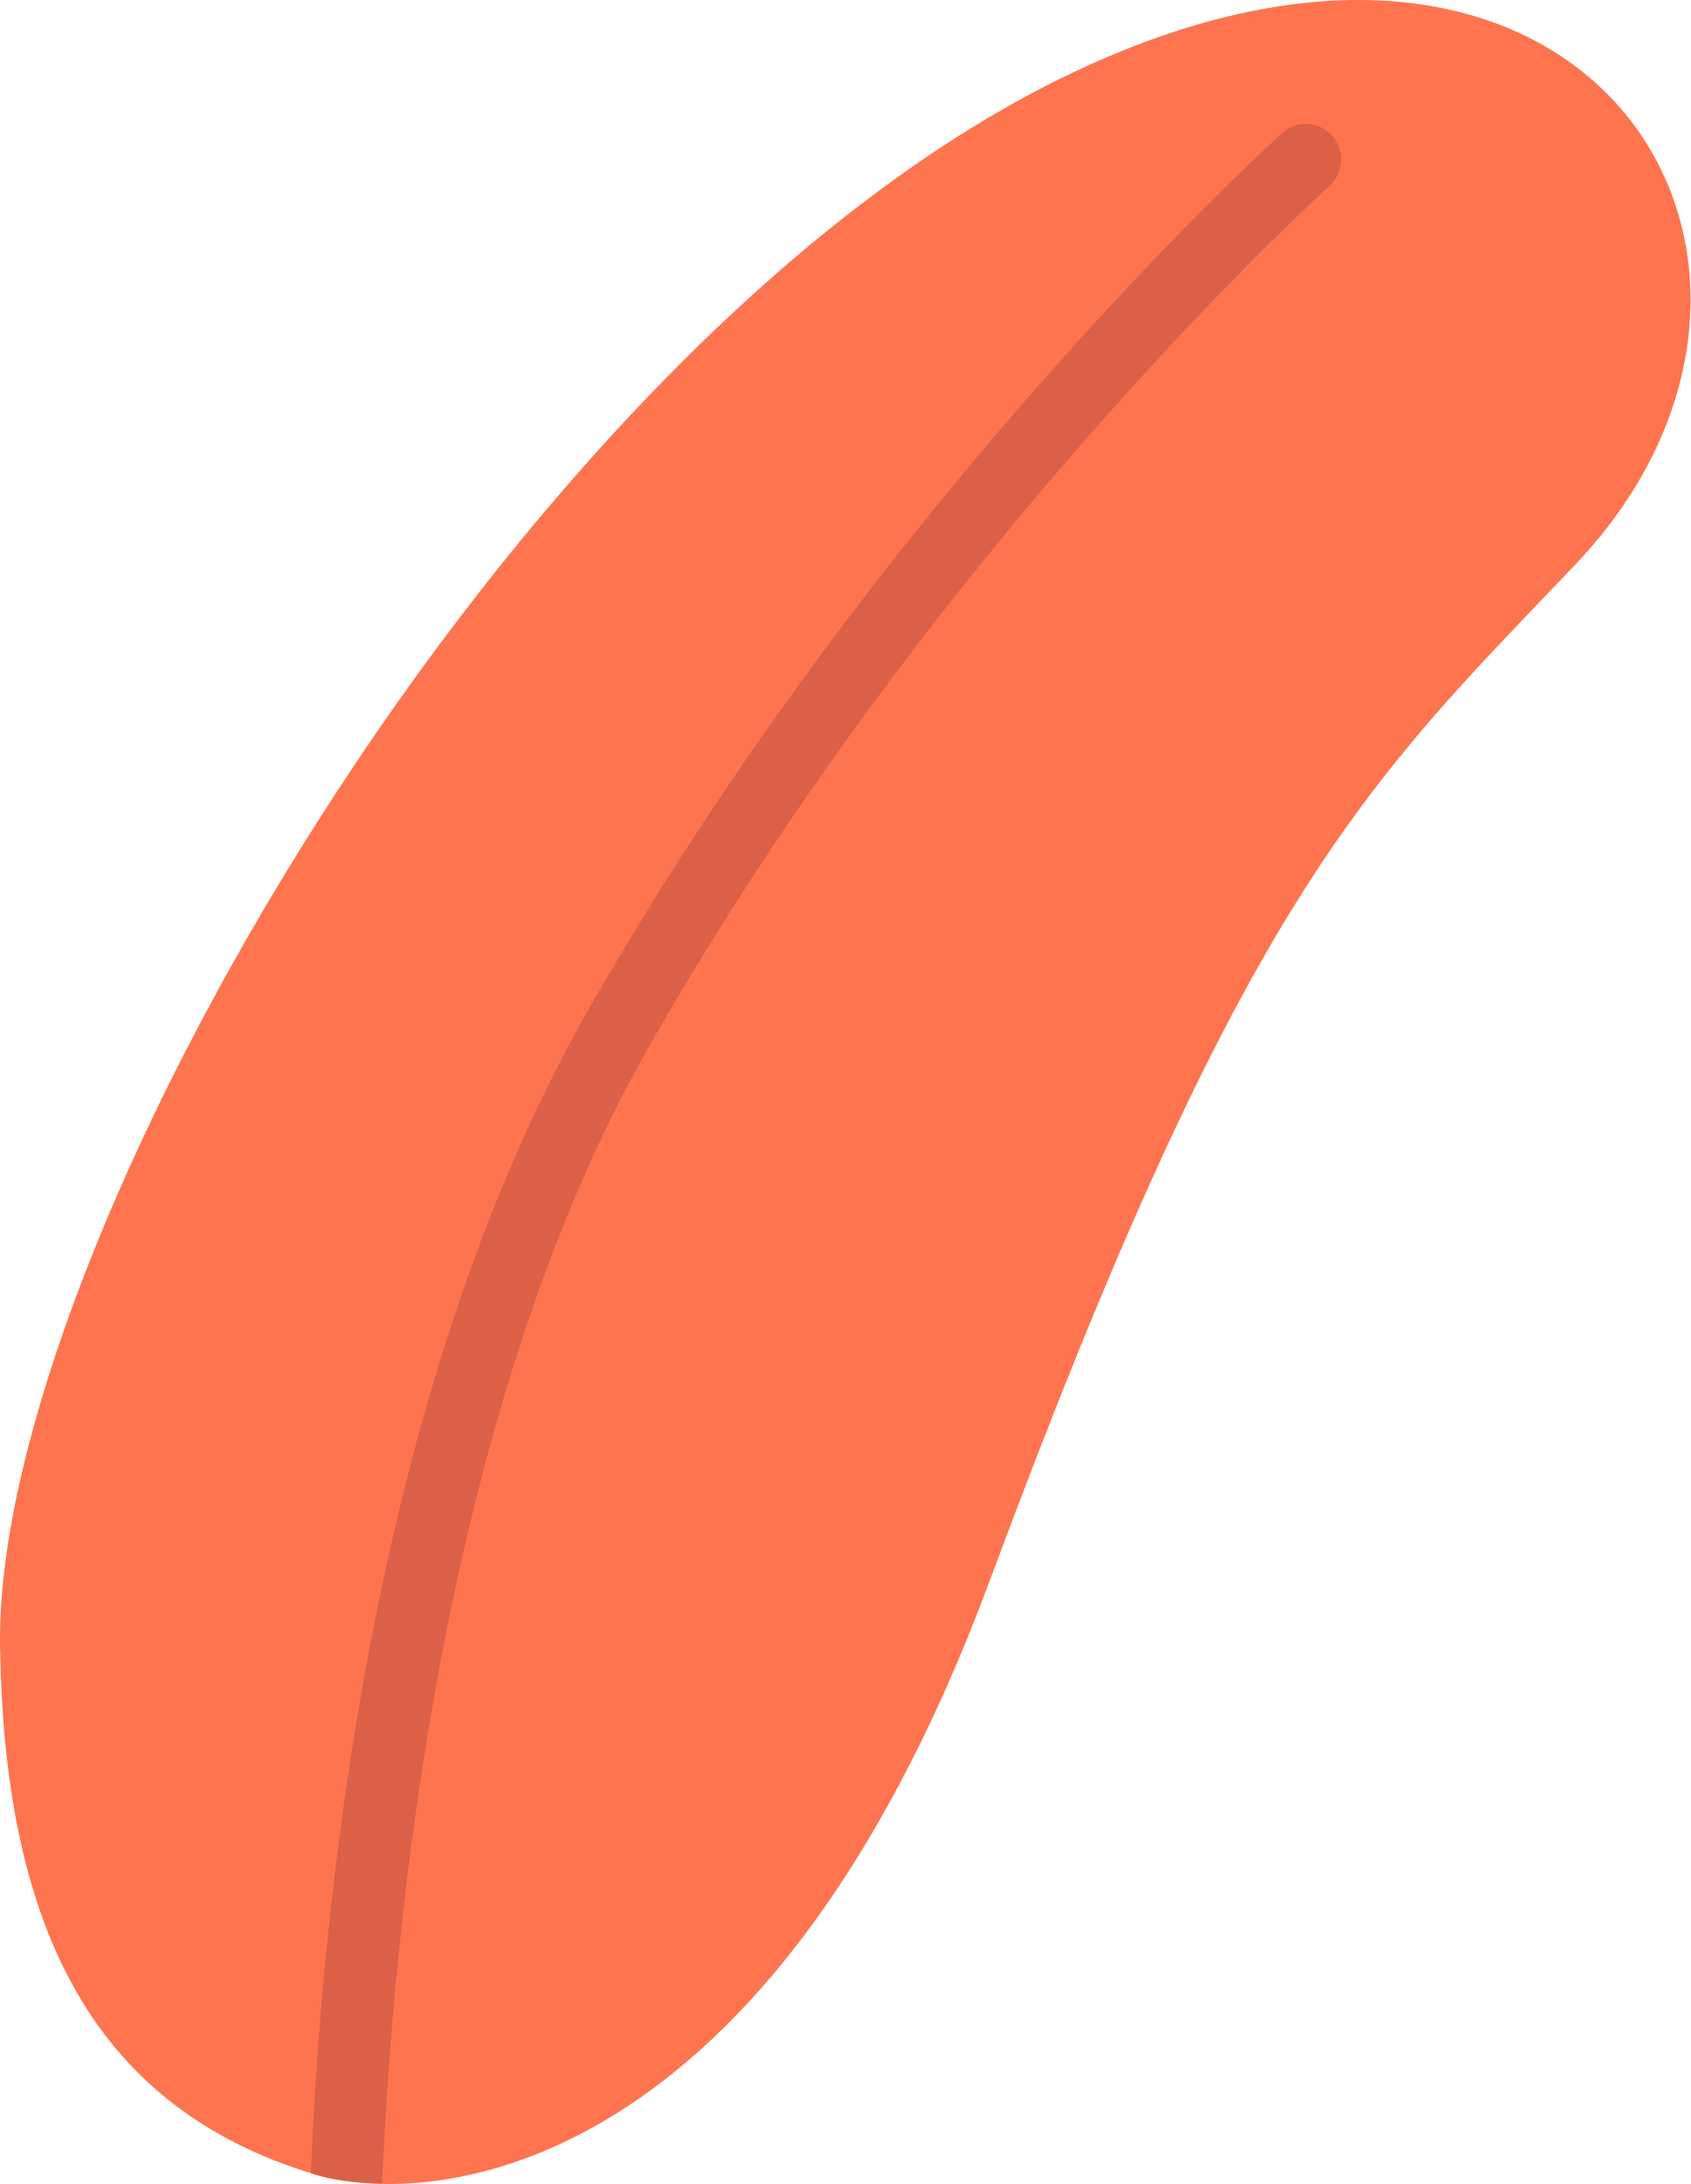
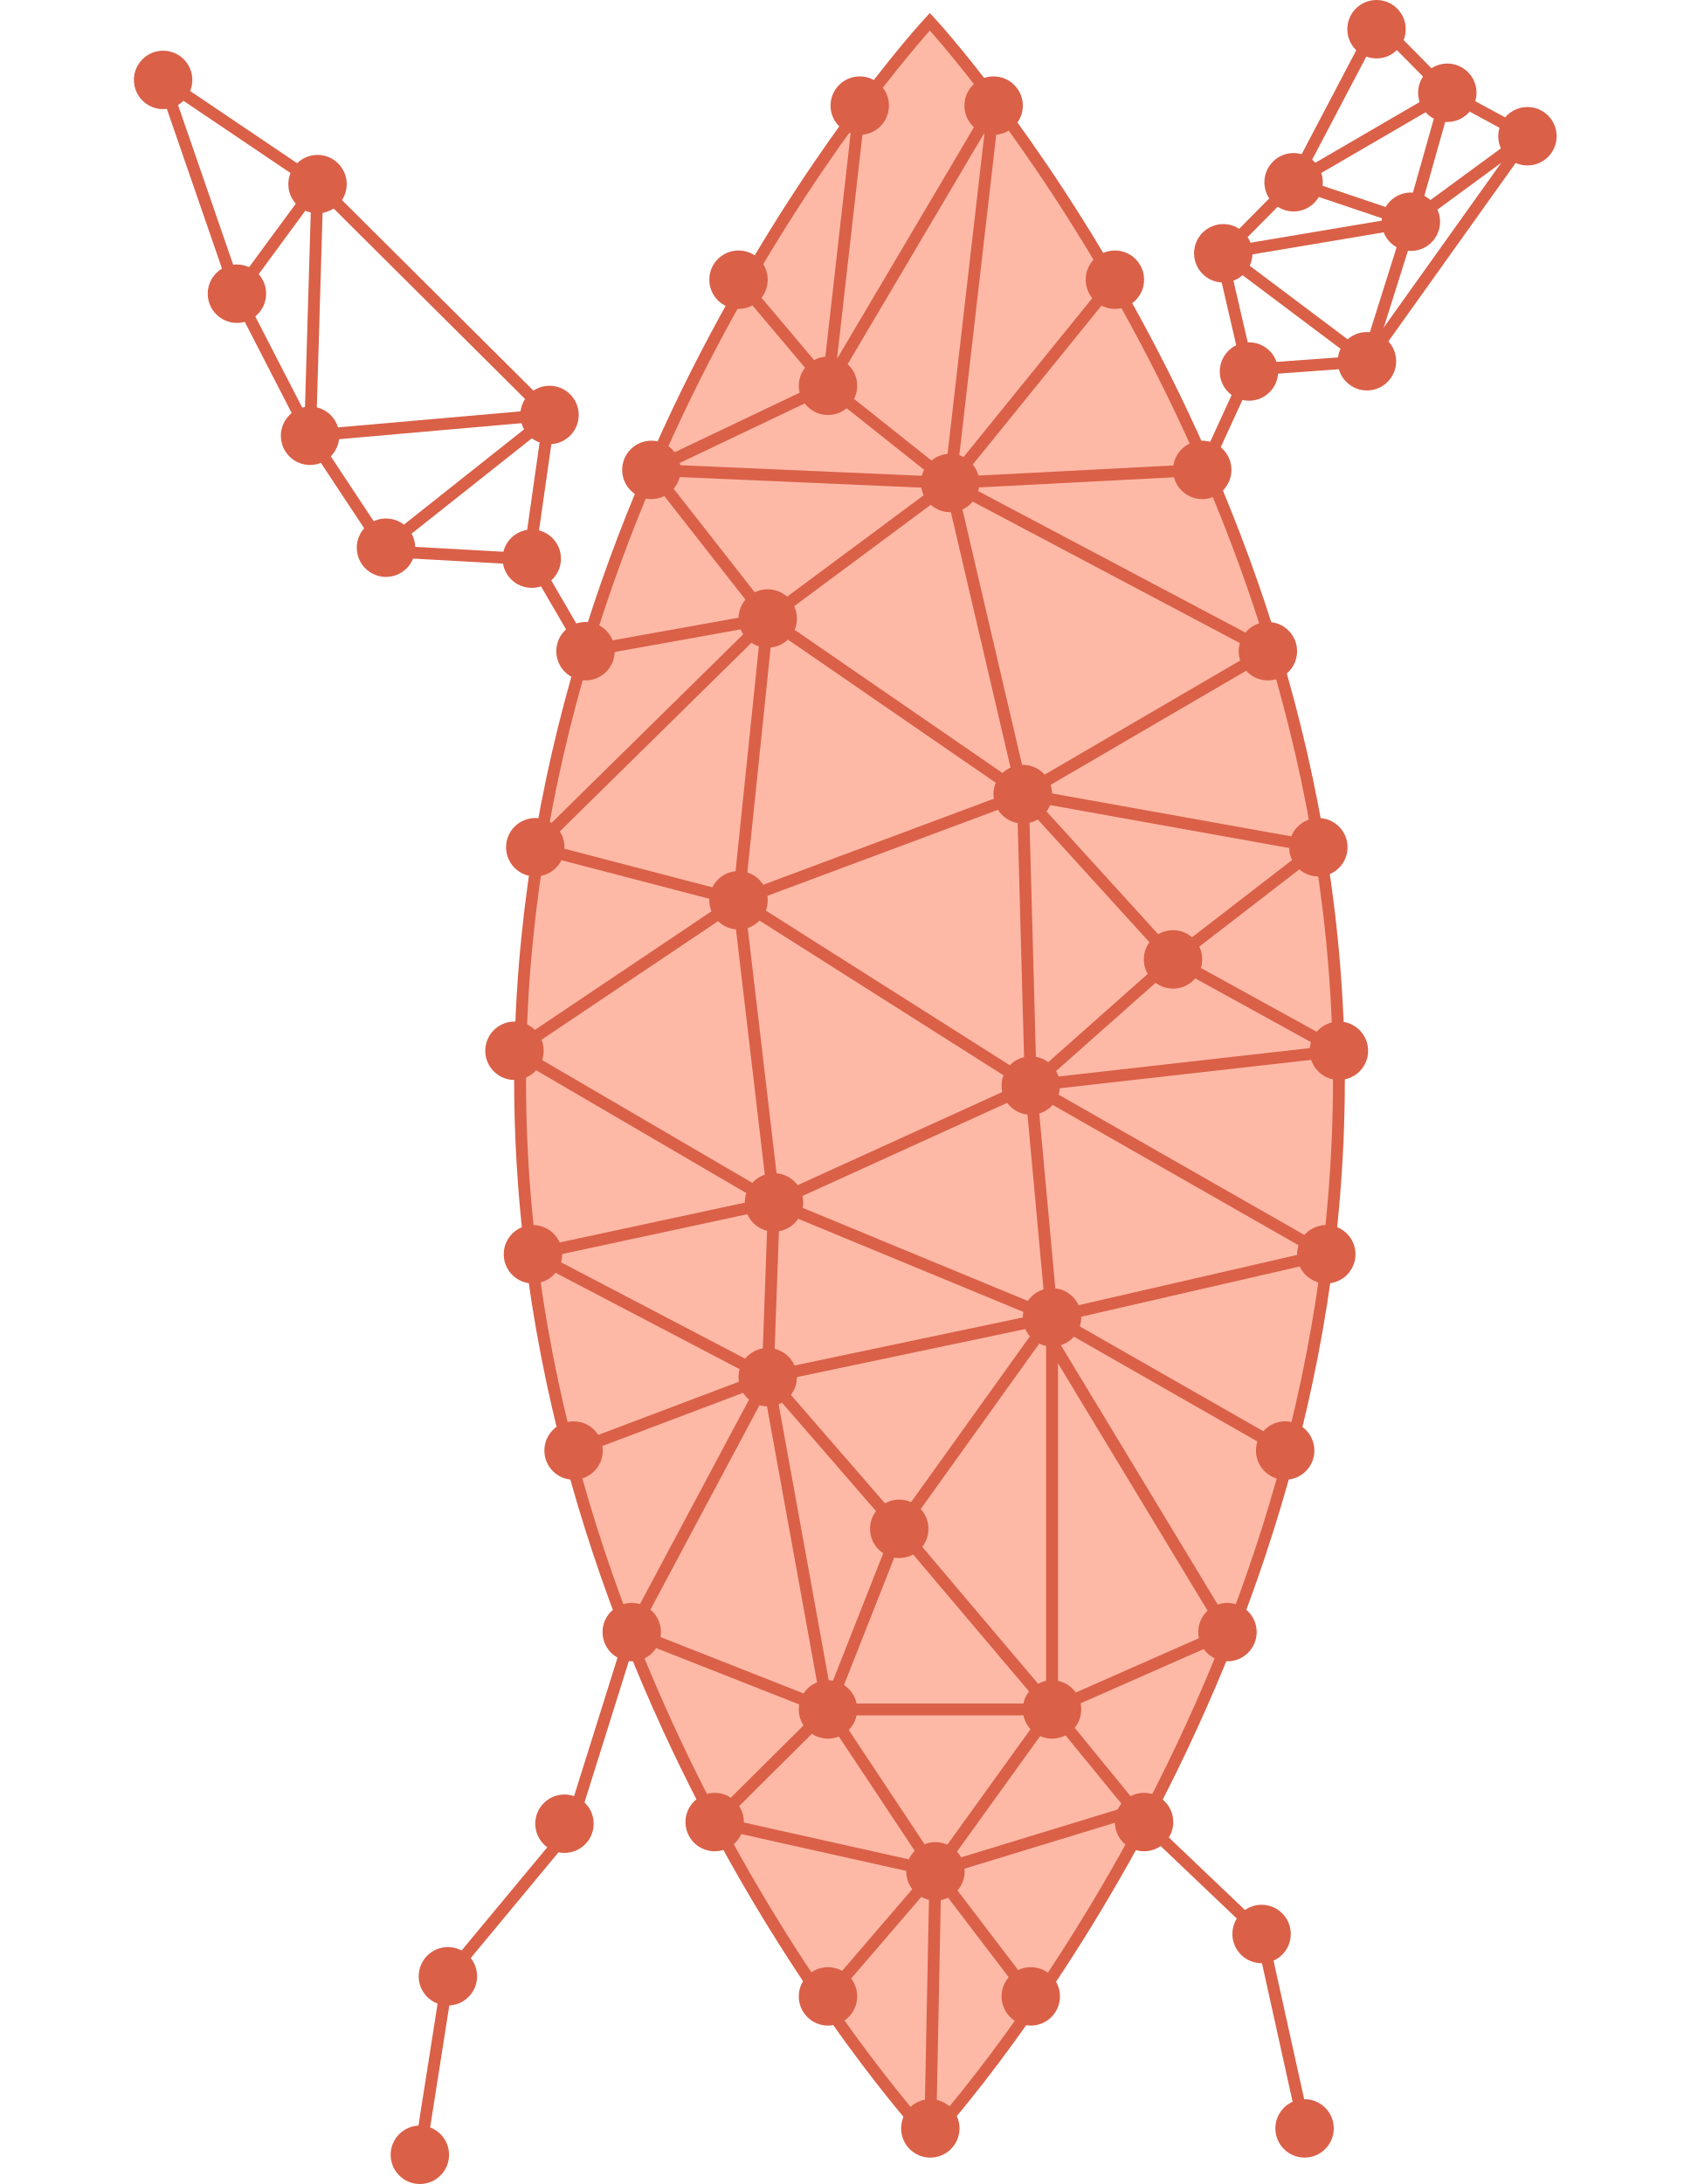
- <svg xmlns="http://www.w3.org/2000/svg" height="93" width="72">
-   <path d="m13.457 92.605c4.222 1.255 18.903 1.084 28.69-25.282 10.883-29.317 16.003-33.91 24.925-43.261 12.273-12.864.45-32.164-22.503-20.418-22.952 11.745-44.829 49.44-44.567 66.466.176 11.363 3.565 19.555 13.455 22.495z" fill="#fe744f" />
-   <path d="m55.658 5.276a1.506 1.516 0 0 0 -1.06.398s-16.98 15.258-29.586 37.406c-9.265 16.275-11.33 38.413-11.768 49.454.073.022.14.05.213.073.682.202 1.657.35 2.819.375.45-10.72 2.47-32.798 11.35-48.396 12.324-21.651 28.979-36.652 28.979-36.652a1.506 1.516 0 0 0 -.947-2.658z" fill="#da6048" />
+ <svg xmlns="http://www.w3.org/2000/svg" id="Layer_1" data-name="Layer 1" viewBox="0 0 60.9 93.47" height="93" width="72">
+   <path id="path3317" d="M34.54,91.51S17,72.64,17,46.22,34.54.93,34.54.93,52.05,19.8,52.05,46.22,34.54,91.51,34.54,91.51Z" transform="translate(-0.47 0)" style="fill:#fe744f;fill-opacity:0.5;stroke:#da6048;stroke-width:0.507px" />
+   <circle cx="51.58" cy="44.97" r="1.25" style="fill:#da6048" />
+   <circle cx="51.04" cy="53.68" r="1.25" style="fill:#da6048" />
+   <circle cx="50.7" cy="36.26" r="1.25" style="fill:#da6048" />
+   <circle cx="48.54" cy="27.87" r="1.25" style="fill:#da6048" />
+   <circle cx="45.73" cy="20.11" r="1.25" style="fill:#da6048" />
+   <circle cx="41.99" cy="11.97" r="1.25" style="fill:#da6048" />
+   <circle cx="36.8" cy="4.52" r="1.25" style="fill:#da6048" />
+   <circle cx="16.29" cy="44.97" r="1.25" style="fill:#da6048" />
+   <circle cx="17.18" cy="36.26" r="1.25" style="fill:#da6048" />
+   <circle cx="19.33" cy="27.87" r="1.25" style="fill:#da6048" />
+   <circle cx="22.15" cy="20.11" r="1.25" style="fill:#da6048" />
+   <circle cx="25.88" cy="11.97" r="1.25" style="fill:#da6048" />
+   <circle cx="31.07" cy="4.52" r="1.25" style="fill:#da6048" />
+   <circle cx="49.28" cy="62.08" r="1.25" style="fill:#da6048" />
+   <circle cx="46.81" cy="69.85" r="1.25" style="fill:#da6048" />
+   <circle cx="43.24" cy="77.98" r="1.25" style="fill:#da6048" />
+   <circle cx="38.39" cy="85.44" r="1.25" style="fill:#da6048" />
+   <circle cx="34.09" cy="91.09" r="1.25" style="fill:#da6048" />
+   <circle cx="17.08" cy="53.68" r="1.25" style="fill:#da6048" />
+   <circle cx="18.82" cy="62.08" r="1.25" style="fill:#da6048" />
+   <circle cx="21.31" cy="69.85" r="1.25" style="fill:#da6048" />
+   <circle cx="24.86" cy="77.98" r="1.25" style="fill:#da6048" />
+   <circle cx="29.71" cy="85.44" r="1.25" style="fill:#da6048" />
+   <circle cx="27.13" cy="26.47" r="1.25" style="fill:#da6048" />
+   <circle cx="34.94" cy="20.67" r="1.25" style="fill:#da6048" />
+   <circle cx="38.05" cy="33.99" r="1.25" style="fill:#da6048" />
+   <circle cx="29.71" cy="16.51" r="1.25" style="fill:#da6048" />
+   <circle cx="25.88" cy="38.53" r="1.25" style="fill:#da6048" />
+   <circle cx="44.48" cy="41.06" r="1.25" style="fill:#da6048" />
+   <circle cx="38.05" cy="33.99" r="1.25" style="fill:#da6048" />
+   <circle cx="38.39" cy="46.46" r="1.25" style="fill:#da6048" />
+   <circle cx="27.4" cy="51.46" r="1.25" style="fill:#da6048" />
+   <circle cx="27.13" cy="58.94" r="1.25" style="fill:#da6048" />
+   <circle cx="32.76" cy="65.43" r="1.25" style="fill:#da6048" />
+   <circle cx="39.3" cy="56.38" r="1.25" style="fill:#da6048" />
+   <circle cx="39.3" cy="73.16" r="1.25" style="fill:#da6048" />
+   <circle cx="29.71" cy="73.16" r="1.25" style="fill:#da6048" />
+   <circle cx="34.31" cy="80.09" r="1.25" style="fill:#da6048" />
+   <line x1="31.07" y1="4.52" x2="29.71" y2="16.51" style="fill:none;stroke:#da6048;stroke-width:0.507px" />
+   <line x1="25.88" y1="11.97" x2="29.71" y2="16.51" style="fill:none;stroke:#da6048;stroke-width:0.507px" />
+   <line x1="36.8" y1="4.52" x2="29.71" y2="16.51" style="fill:none;stroke:#da6048;stroke-width:0.507px" />
+   <line x1="34.94" y1="20.67" x2="36.8" y2="4.52" style="fill:none;stroke:#da6048;stroke-width:0.507px" />
+   <line x1="41.99" y1="11.97" x2="34.94" y2="20.67" style="fill:none;stroke:#da6048;stroke-width:0.507px" />
+   <line x1="29.71" y1="16.51" x2="34.94" y2="20.67" style="fill:none;stroke:#da6048;stroke-width:0.507px" />
+   <line x1="22.15" y1="20.11" x2="34.94" y2="20.67" style="fill:none;stroke:#da6048;stroke-width:0.507px" />
+   <line x1="27.13" y1="26.47" x2="22.15" y2="20.11" style="fill:none;stroke:#da6048;stroke-width:0.507px" />
+   <line x1="19.33" y1="27.87" x2="27.13" y2="26.47" style="fill:none;stroke:#da6048;stroke-width:0.507px" />
+   <line x1="34.94" y1="20.67" x2="27.13" y2="26.47" style="fill:none;stroke:#da6048;stroke-width:0.507px" />
+   <line x1="29.71" y1="16.51" x2="22.15" y2="20.11" style="fill:none;stroke:#da6048;stroke-width:0.507px" />
+   <line x1="34.94" y1="20.67" x2="45.73" y2="20.11" style="fill:none;stroke:#da6048;stroke-width:0.507px" />
+   <line x1="38.05" y1="33.99" x2="34.94" y2="20.67" style="fill:none;stroke:#da6048;stroke-width:0.507px" />
+   <line x1="25.88" y1="38.53" x2="27.13" y2="26.47" style="fill:none;stroke:#da6048;stroke-width:0.507px" />
+   <line x1="38.05" y1="33.99" x2="27.13" y2="26.47" style="fill:none;stroke:#da6048;stroke-width:0.507px" />
+   <line x1="25.88" y1="38.53" x2="38.05" y2="33.99" style="fill:none;stroke:#da6048;stroke-width:0.507px" />
+   <line x1="48.54" y1="27.87" x2="34.94" y2="20.67" style="fill:none;stroke:#da6048;stroke-width:0.507px" />
+   <line x1="38.05" y1="33.99" x2="48.54" y2="27.87" style="fill:none;stroke:#da6048;stroke-width:0.507px" />
+   <line x1="17.18" y1="36.26" x2="27.13" y2="26.47" style="fill:none;stroke:#da6048;stroke-width:0.507px" />
+   <line x1="25.88" y1="38.53" x2="17.18" y2="36.26" style="fill:none;stroke:#da6048;stroke-width:0.507px" />
+   <line x1="16.29" y1="44.97" x2="25.88" y2="38.53" style="fill:none;stroke:#da6048;stroke-width:0.507px" />
+   <line x1="17.08" y1="53.68" x2="27.4" y2="51.46" style="fill:none;stroke:#da6048;stroke-width:0.507px" />
+   <line x1="25.88" y1="38.53" x2="27.4" y2="51.46" style="fill:none;stroke:#da6048;stroke-width:0.507px" />
+   <line x1="16.29" y1="44.97" x2="27.4" y2="51.46" style="fill:none;stroke:#da6048;stroke-width:0.507px" />
+   <line x1="38.05" y1="33.99" x2="38.39" y2="46.46" style="fill:none;stroke:#da6048;stroke-width:0.507px" />
+   <line x1="25.88" y1="38.53" x2="38.39" y2="46.46" style="fill:none;stroke:#da6048;stroke-width:0.507px" />
+   <line x1="27.4" y1="51.46" x2="38.39" y2="46.46" style="fill:none;stroke:#da6048;stroke-width:0.507px" />
+   <line x1="44.48" y1="41.06" x2="38.39" y2="46.46" style="fill:none;stroke:#da6048;stroke-width:0.507px" />
+   <line x1="38.05" y1="33.99" x2="44.48" y2="41.06" style="fill:none;stroke:#da6048;stroke-width:0.507px" />
+   <line x1="50.7" y1="36.26" x2="38.05" y2="33.99" style="fill:none;stroke:#da6048;stroke-width:0.507px" />
+   <line x1="44.48" y1="41.06" x2="50.7" y2="36.26" style="fill:none;stroke:#da6048;stroke-width:0.507px" />
+   <line x1="51.58" y1="44.97" x2="44.48" y2="41.06" style="fill:none;stroke:#da6048;stroke-width:0.507px" />
+   <line x1="38.39" y1="46.46" x2="51.58" y2="44.97" style="fill:none;stroke:#da6048;stroke-width:0.507px" />
+   <line x1="51.04" y1="53.68" x2="38.39" y2="46.46" style="fill:none;stroke:#da6048;stroke-width:0.507px" />
+   <line x1="39.3" y1="56.38" x2="27.4" y2="51.46" style="fill:none;stroke:#da6048;stroke-width:0.507px" />
+   <line x1="38.39" y1="46.46" x2="39.3" y2="56.38" style="fill:none;stroke:#da6048;stroke-width:0.507px" />
+   <line x1="51.04" y1="53.68" x2="39.3" y2="56.38" style="fill:none;stroke:#da6048;stroke-width:0.507px" />
+   <line x1="27.13" y1="58.94" x2="27.4" y2="51.46" style="fill:none;stroke:#da6048;stroke-width:0.507px" />
+   <line x1="18.82" y1="62.08" x2="27.13" y2="58.94" style="fill:none;stroke:#da6048;stroke-width:0.507px" />
+   <line x1="17.08" y1="53.68" x2="27.13" y2="58.94" style="fill:none;stroke:#da6048;stroke-width:0.507px" />
+   <line x1="39.3" y1="56.38" x2="27.13" y2="58.94" style="fill:none;stroke:#da6048;stroke-width:0.507px" />
+   <line x1="49.28" y1="62.08" x2="39.3" y2="56.38" style="fill:none;stroke:#da6048;stroke-width:0.507px" />
+   <line x1="46.81" y1="69.85" x2="38.85" y2="56.69" style="fill:none;stroke:#da6048;stroke-width:0.507px" />
+   <line x1="32.76" y1="65.43" x2="27.13" y2="58.94" style="fill:none;stroke:#da6048;stroke-width:0.507px" />
+   <line x1="39.64" y1="55.83" x2="32.76" y2="65.43" style="fill:none;stroke:#da6048;stroke-width:0.507px" />
+   <line x1="39.3" y1="73.16" x2="39.3" y2="56.38" style="fill:none;stroke:#da6048;stroke-width:0.507px" />
+   <line x1="43.24" y1="77.98" x2="39.3" y2="73.16" style="fill:none;stroke:#da6048;stroke-width:0.507px" />
+   <line x1="32.76" y1="65.43" x2="39.3" y2="73.16" style="fill:none;stroke:#da6048;stroke-width:0.507px" />
+   <line x1="46.81" y1="69.85" x2="39.3" y2="73.16" style="fill:none;stroke:#da6048;stroke-width:0.507px" />
+   <line x1="29.71" y1="73.16" x2="32.76" y2="65.43" style="fill:none;stroke:#da6048;stroke-width:0.507px" />
+   <line x1="27.13" y1="58.94" x2="21.31" y2="69.85" style="fill:none;stroke:#da6048;stroke-width:0.507px" />
+   <line x1="29.71" y1="73.16" x2="27.13" y2="58.94" style="fill:none;stroke:#da6048;stroke-width:0.507px" />
+   <line x1="24.86" y1="77.98" x2="29.71" y2="73.16" style="fill:none;stroke:#da6048;stroke-width:0.507px" />
+   <line x1="34.31" y1="80.09" x2="29.71" y2="73.16" style="fill:none;stroke:#da6048;stroke-width:0.507px" />
+   <line x1="39.3" y1="73.16" x2="29.71" y2="73.16" style="fill:none;stroke:#da6048;stroke-width:0.507px" />
+   <line x1="42.82" y1="77.49" x2="34.31" y2="80.09" style="fill:none;stroke:#da6048;stroke-width:0.507px" />
+   <line x1="38.39" y1="85.44" x2="34.31" y2="80.09" style="fill:none;stroke:#da6048;stroke-width:0.507px" />
+   <line x1="29.71" y1="85.44" x2="34.31" y2="80.09" style="fill:none;stroke:#da6048;stroke-width:0.507px" />
+   <line x1="34.09" y1="91.09" x2="34.31" y2="80.09" style="fill:none;stroke:#da6048;stroke-width:0.507px" />
+   <line x1="24.86" y1="77.98" x2="34.31" y2="80.09" style="fill:none;stroke:#da6048;stroke-width:0.507px" />
+   <line x1="29.71" y1="73.16" x2="21.31" y2="69.85" style="fill:none;stroke:#da6048;stroke-width:0.507px" />
+   <circle cx="50.11" cy="91.09" r="1.25" style="fill:#da6048" />
+   <circle cx="48.27" cy="82.77" r="1.25" style="fill:#da6048" />
+   <circle cx="12.24" cy="92.22" r="1.25" style="fill:#da6048" />
+   <circle cx="13.44" cy="84.58" r="1.25" style="fill:#da6048" />
+   <circle cx="18.43" cy="78.05" r="1.25" style="fill:#da6048" />
+   <circle cx="17.03" cy="23.91" r="1.25" style="fill:#da6048" />
+   <circle cx="17.79" cy="17.76" r="1.25" style="fill:#da6048" />
+   <circle cx="7.86" cy="7.88" r="1.25" style="fill:#da6048" />
+   <circle cx="1.25" cy="3.42" r="1.25" style="fill:#da6048" />
+   <circle cx="4.41" cy="12.57" r="1.25" style="fill:#da6048" />
+   <circle cx="7.54" cy="18.65" r="1.25" style="fill:#da6048" />
+   <circle cx="10.79" cy="23.44" r="1.25" style="fill:#da6048" />
+   <line x1="18.99" y1="27.28" x2="17.03" y2="23.91" style="fill:none;stroke:#da6048;stroke-width:0.507px" />
+   <line x1="10.81" y1="23.59" x2="16.91" y2="23.93" style="fill:none;stroke:#da6048;stroke-width:0.507px" />
+   <line x1="17.79" y1="17.76" x2="16.91" y2="23.93" style="fill:none;stroke:#da6048;stroke-width:0.507px" />
+   <line x1="7.86" y1="7.88" x2="17.79" y2="17.76" style="fill:none;stroke:#da6048;stroke-width:0.507px" />
+   <line x1="1.25" y1="3.42" x2="7.86" y2="7.88" style="fill:none;stroke:#da6048;stroke-width:0.507px" />
+   <line x1="4.41" y1="12.57" x2="1.25" y2="3.42" style="fill:none;stroke:#da6048;stroke-width:0.507px" />
+   <line x1="7.54" y1="18.65" x2="4.41" y2="12.57" style="fill:none;stroke:#da6048;stroke-width:0.507px" />
+   <line x1="10.81" y1="23.59" x2="7.54" y2="18.65" style="fill:none;stroke:#da6048;stroke-width:0.507px" />
+   <line x1="10.72" y1="23.44" x2="17.91" y2="17.74" style="fill:none;stroke:#da6048;stroke-width:0.507px" />
+   <line x1="7.86" y1="7.88" x2="4.41" y2="12.57" style="fill:none;stroke:#da6048;stroke-width:0.507px" />
+   <line x1="7.54" y1="18.65" x2="7.86" y2="7.88" style="fill:none;stroke:#da6048;stroke-width:0.507px" />
+   <line x1="17.91" y1="17.74" x2="7.54" y2="18.65" style="fill:none;stroke:#da6048;stroke-width:0.507px" />
+   <line x1="21.31" y1="69.85" x2="18.62" y2="78.42" style="fill:none;stroke:#da6048;stroke-width:0.507px" />
+   <line x1="13.44" y1="84.58" x2="18.82" y2="78.1" style="fill:none;stroke:#da6048;stroke-width:0.507px" />
+   <line x1="12.24" y1="92.22" x2="13.44" y2="84.58" style="fill:none;stroke:#da6048;stroke-width:0.507px" />
+   <line x1="43.24" y1="77.98" x2="48.27" y2="82.77" style="fill:none;stroke:#da6048;stroke-width:0.507px" />
+   <line x1="50.11" y1="91.09" x2="48.27" y2="82.77" style="fill:none;stroke:#da6048;stroke-width:0.507px" />
+   <line x1="34.31" y1="80.09" x2="39.3" y2="73.16" style="fill:none;stroke:#da6048;stroke-width:0.507px" />
+   <circle cx="46.63" cy="10.84" r="1.25" style="fill:#da6048" />
+   <circle cx="53.19" cy="1.25" r="1.25" style="fill:#da6048" />
+   <circle cx="59.65" cy="5.83" r="1.25" style="fill:#da6048" />
+   <circle cx="54.66" cy="9.49" r="1.25" style="fill:#da6048" />
+   <circle cx="49.64" cy="7.8" r="1.25" style="fill:#da6048" />
+   <circle cx="47.73" cy="15.9" r="1.25" style="fill:#da6048" />
+   <circle cx="56.22" cy="3.97" r="1.25" style="fill:#da6048" />
+   <circle cx="52.78" cy="15.46" r="1.25" style="fill:#da6048" />
+   <line x1="45.66" y1="20.41" x2="47.73" y2="15.9" style="fill:none;stroke:#da6048;stroke-width:0.507px" />
+   <line x1="52.78" y1="15.46" x2="54.66" y2="9.49" style="fill:none;stroke:#da6048;stroke-width:0.507px" />
+   <line x1="46.63" y1="10.84" x2="49.64" y2="7.8" style="fill:none;stroke:#da6048;stroke-width:0.507px" />
+   <line x1="54.66" y1="9.49" x2="49.64" y2="7.8" style="fill:none;stroke:#da6048;stroke-width:0.507px" />
+   <line x1="46.63" y1="10.84" x2="54.66" y2="9.49" style="fill:none;stroke:#da6048;stroke-width:0.507px" />
+   <line x1="52.78" y1="15.46" x2="46.63" y2="10.84" style="fill:none;stroke:#da6048;stroke-width:0.507px" />
+   <line x1="53.24" y1="0.95" x2="49.64" y2="7.8" style="fill:none;stroke:#da6048;stroke-width:0.507px" />
+   <line x1="56.22" y1="3.97" x2="53.24" y2="0.95" style="fill:none;stroke:#da6048;stroke-width:0.507px" />
+   <line x1="59.65" y1="5.83" x2="56.22" y2="3.97" style="fill:none;stroke:#da6048;stroke-width:0.507px" />
+   <line x1="52.78" y1="15.46" x2="59.65" y2="5.83" style="fill:none;stroke:#da6048;stroke-width:0.507px" />
+   <line x1="54.66" y1="9.49" x2="56.22" y2="3.97" style="fill:none;stroke:#da6048;stroke-width:0.507px" />
+   <line x1="49.64" y1="7.8" x2="56.22" y2="3.97" style="fill:none;stroke:#da6048;stroke-width:0.507px" />
+   <line x1="54.66" y1="9.49" x2="59.65" y2="5.83" style="fill:none;stroke:#da6048;stroke-width:0.507px" />
+   <line x1="52.78" y1="15.46" x2="47.69" y2="15.83" style="fill:none;stroke:#da6048;stroke-width:0.507px" />
+   <line x1="46.51" y1="10.74" x2="47.69" y2="15.83" style="fill:none;stroke:#da6048;stroke-width:0.507px" />
</svg>
